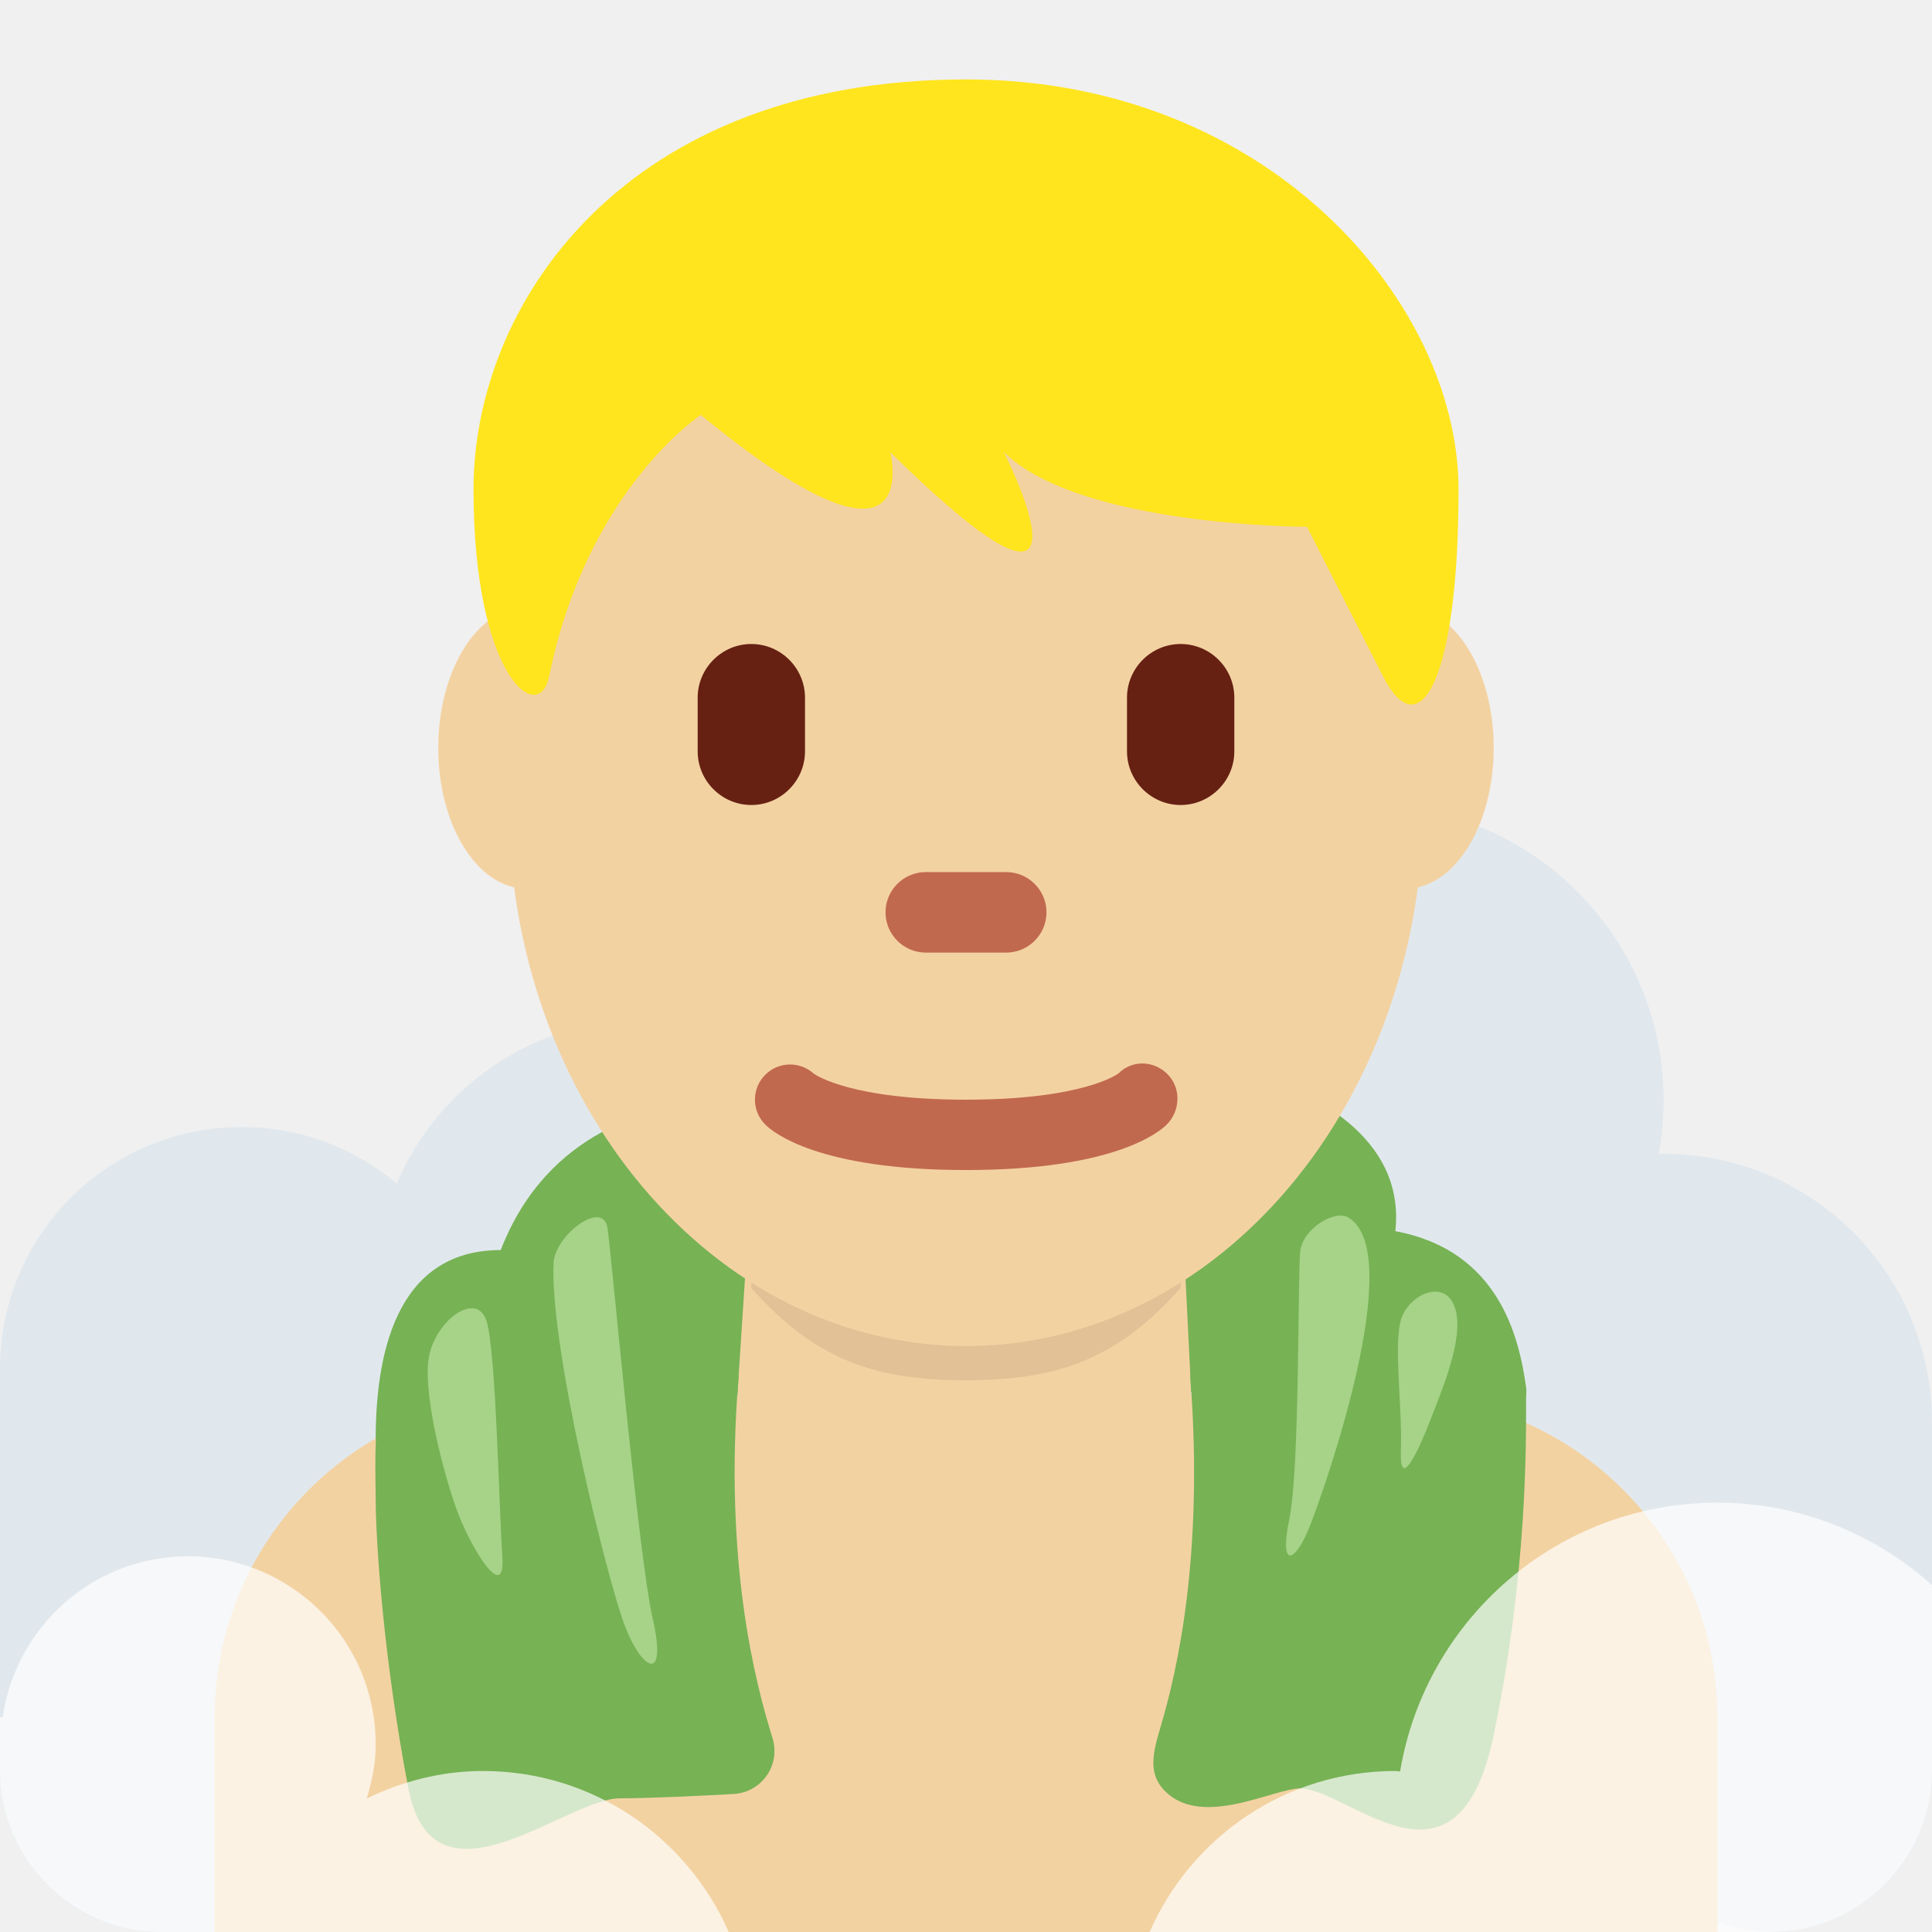
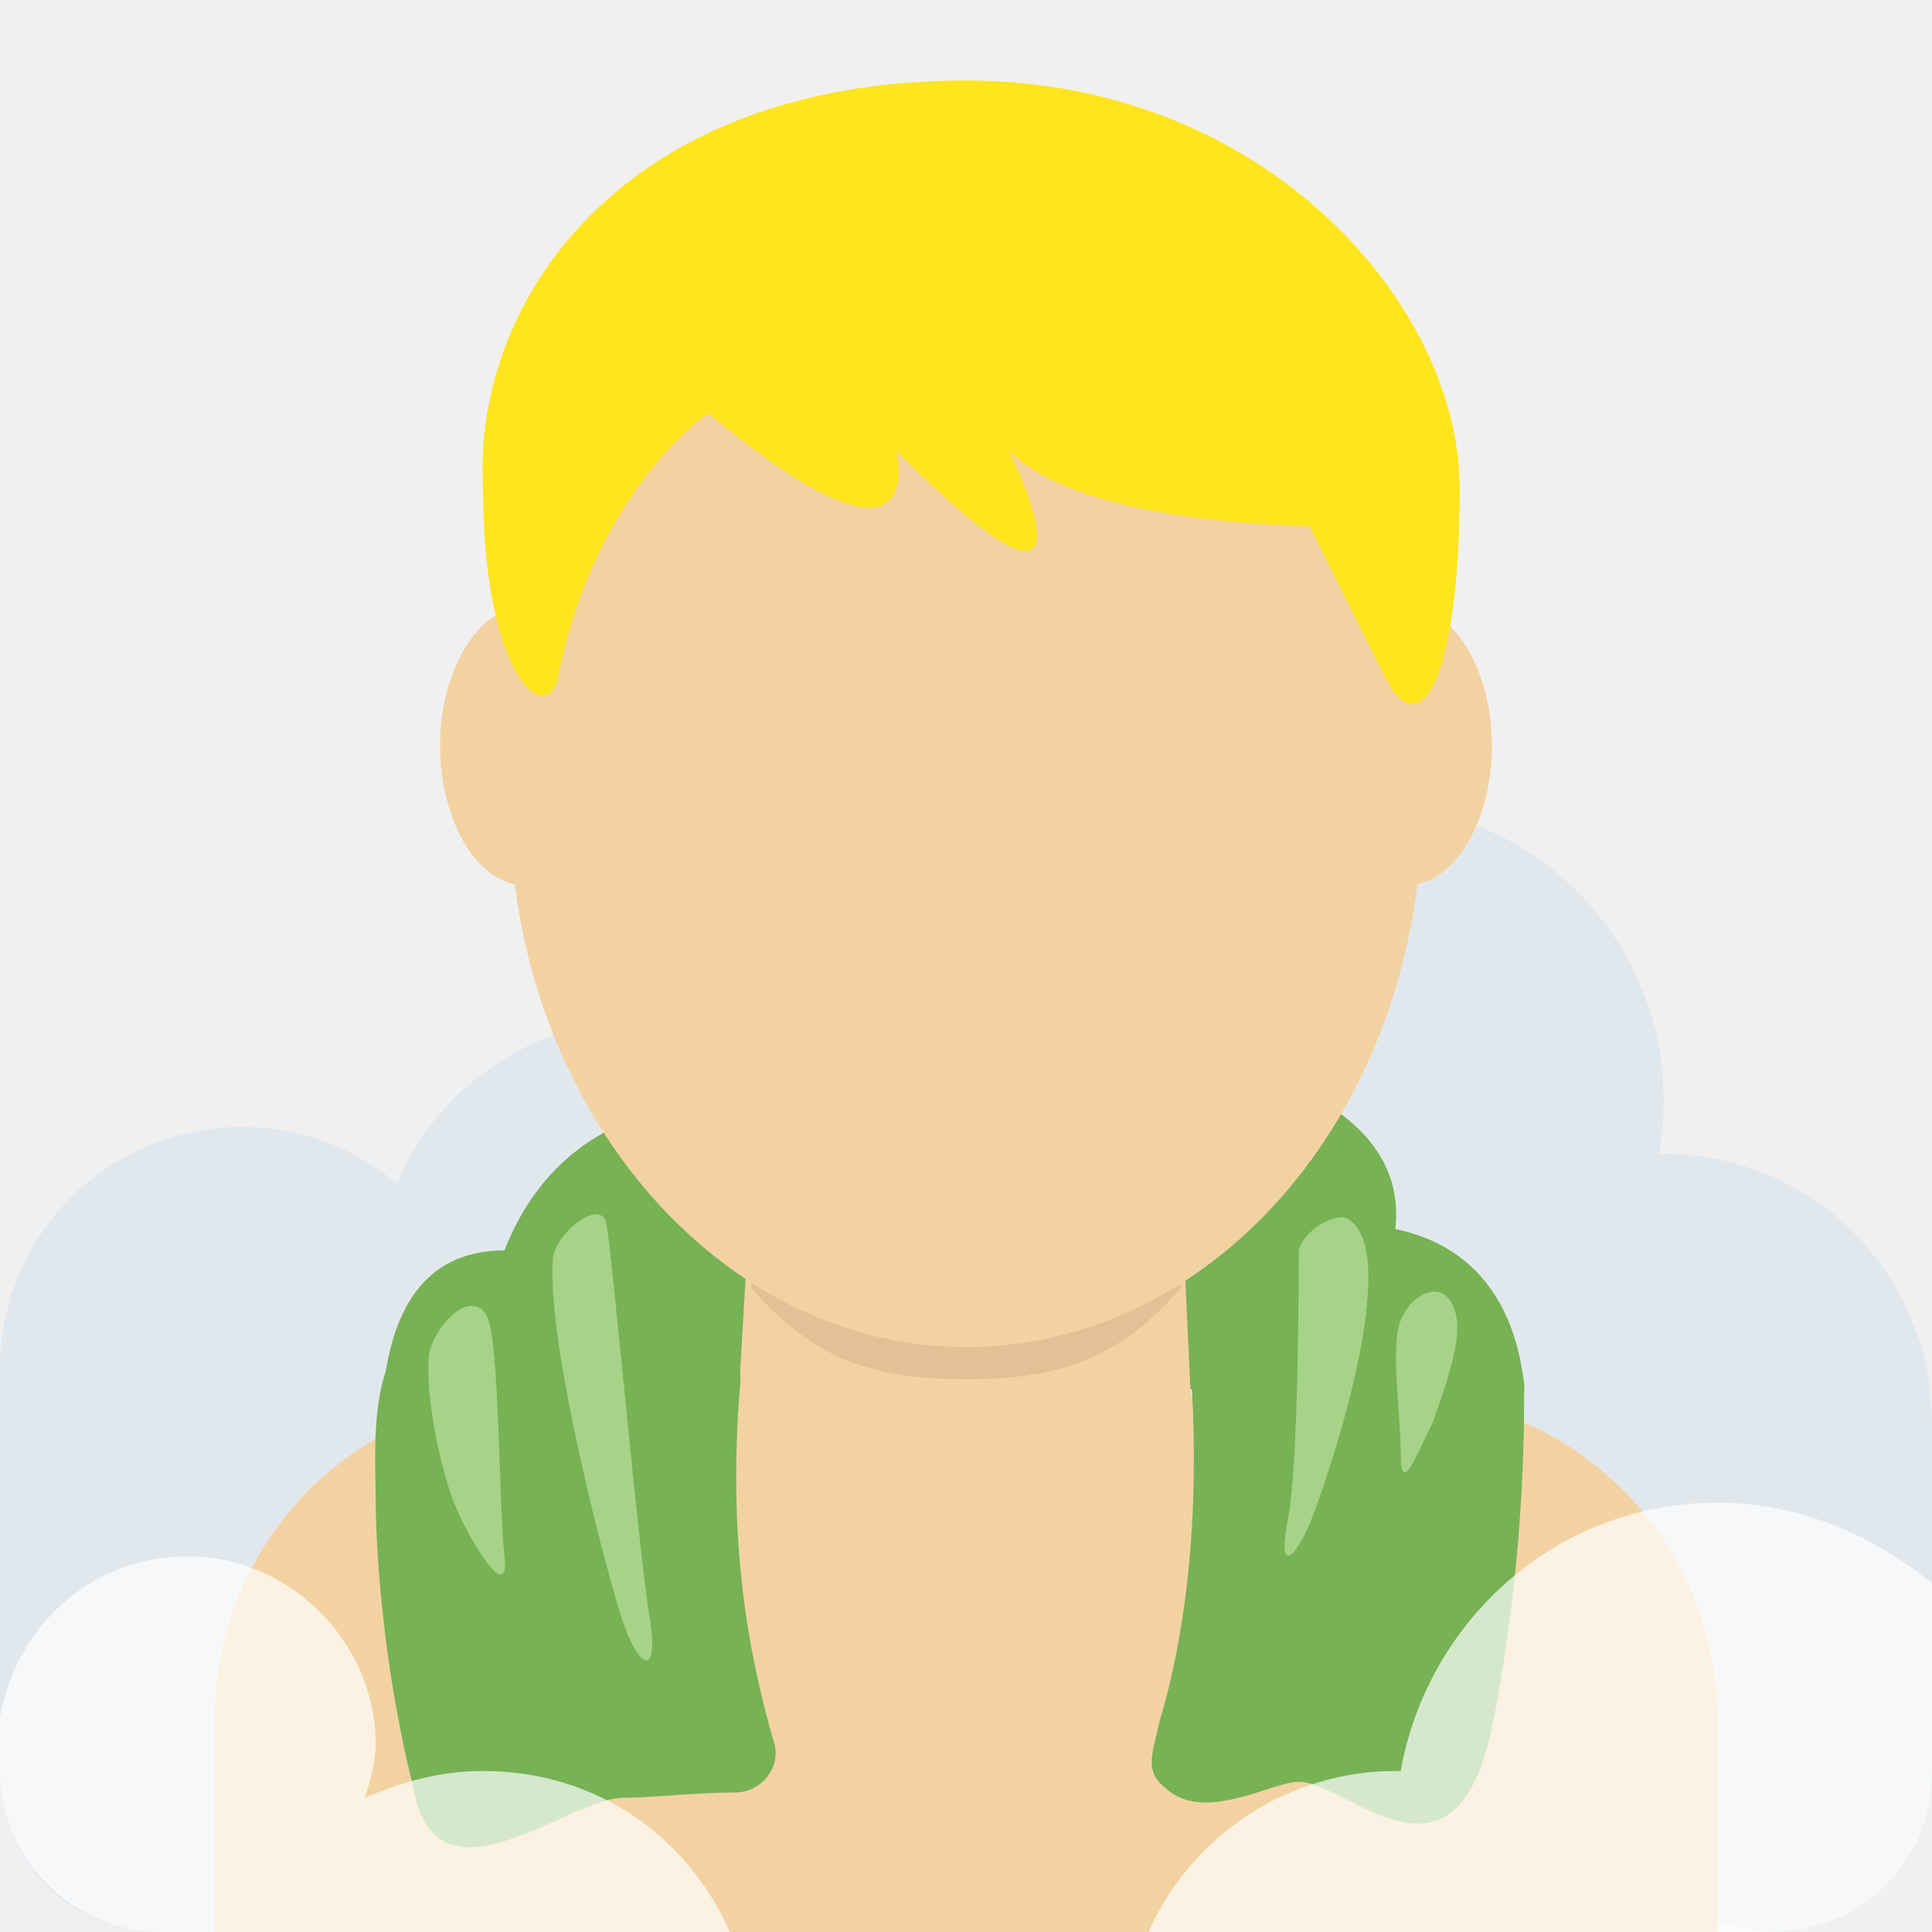
- <svg xmlns="http://www.w3.org/2000/svg" viewBox="0 0 36 36">
-   <g fill="#E1E8ED">
-     <circle cx="4.5" cy="25.5" r="4.5" />
-     <circle cx="25.5" cy="20.5" r="5.5" />
-     <circle cx="31" cy="26.5" r="5" />
-     <circle cx="12" cy="24" r="5" />
-     <path d="M33 30c-1.657 0-3 1.343-3 3H6c0-1.657-1.343-3-3-3s-3 1.343-3 3 1.343 3 3 3h29v-.184c.314.112.647.184 1 .184 1.657 0 3-1.343 3-3s-1.343-3-3-3z" />
-     <path d="M0 25.5h9V33H0zM20 23h9v4h-9zm11 3.5h5V33h-5z" />
+ <svg xmlns="http://www.w3.org/2000/svg" version="1.1" id="Layer_1" x="0px" y="0px" viewBox="0 0 36 36" style="enable-background:new 0 0 36 36;" xml:space="preserve">
+   <style type="text/css">
+ 	.st0{fill:#E1E8ED;}
+ 	.st1{fill:#77B255;}
+ 	.st2{fill:#F3D2A2;}
+ 	.st3{fill:#E2C196;}
+ 	.st4{fill:#FFE51E;}
+ 	.st5{fill:#A6D388;}
+ 	.st6{opacity:0.7;fill:#FFFFFF;enable-background:new    ;}
+ </style>
+   <g>
+     <circle class="st0" cx="4.5" cy="25.5" r="4.5" />
+     <circle class="st0" cx="25.5" cy="20.5" r="5.5" />
+     <circle class="st0" cx="31" cy="26.5" r="5" />
+     <circle class="st0" cx="12" cy="24" r="5" />
+     <path class="st0" d="M33,30c-1.7,0-3,1.3-3,3H6c0-1.7-1.3-3-3-3s-3,1.3-3,3c0,1.7,1.3,3,3,3h29v-0.2c0.3,0.1,0.6,0.2,1,0.2   c1.7,0,3-1.3,3-3S34.7,30,33,30z" />
+     <path class="st0" d="M0,25.5h9V33H0V25.5z M20,23h9v4h-9V23z M31,26.5h5V33h-5V26.5z" />
  </g>
-   <path d="M23.35 20c1.014.324 2.845 1.15 2.65 2.941 1.924.357 2.306 1.966 2.436 2.907.248 1.79-7.436-.198-7.436-.198l-1-3.482L23.35 20zm-10.38.5c-.769.185-2.749.5-3.64 2.793-1.99 0-2.33 2.02-2.33 3.538 0 2.253 7.336 1.955 8.495.678 1.158-1.277.784-5.36.784-5.36L12.97 20.5z" fill="#77B255" />
-   <path fill="#F3D2A2" d="M32 36v-4c0-3.314-2.685-6-6-6H10c-3.313 0-6 2.686-6 6v4h28z" />
-   <path fill="#F3D2A2" d="M13.667 27.122L18 31.001l4.316-2.627L22 22h-8z" />
-   <path fill="#E2C196" d="M14 24c1.216 1.374 2.355 1.719 3.996 1.719 1.639 0 2.787-.346 4.004-1.719v-4h-8v4z" />
-   <path fill="#F3D2A2" d="M11.444 13.936c0 1.448-.734 2.622-1.639 2.622s-1.639-1.174-1.639-2.622.734-2.623 1.639-2.623c.905-.001 1.639 1.174 1.639 2.623m16.389 0c0 1.448-.733 2.622-1.639 2.622-.905 0-1.639-1.174-1.639-2.622s.733-2.623 1.639-2.623c.906-.001 1.639 1.174 1.639 2.623" />
-   <path fill="#F3D2A2" d="M9.477 14.96c0-5.589 3.816-10.121 8.523-10.121s8.522 4.532 8.522 10.121S22.707 25.081 18 25.081c-4.707-.001-8.523-4.532-8.523-10.121" />
-   <path fill="#C1694F" d="M18 21.802c-2.754 0-3.6-.705-3.741-.848-.256-.256-.256-.671 0-.927.248-.248.646-.255.902-.023.052.037.721.487 2.839.487 2.2 0 2.836-.485 2.842-.49.256-.255.657-.243.913.015.256.256.242.683-.014.938-.141.143-.987.848-3.741.848" />
-   <path fill="#FFE51E" d="M18 1.48c5.648 0 9.178 4.168 9.178 7.641s-.706 4.863-1.412 3.473l-1.412-2.778s-4.235 0-5.647-1.39c0 0 2.118 4.168-2.118 0 0 0 .706 2.779-3.53-.694 0 0-2.118 1.389-2.824 4.862-.196.964-1.412 0-1.412-3.473C8.822 5.648 11.646 1.48 18 1.48" />
-   <path fill="#662113" d="M14 15c-.55 0-1-.45-1-1v-1c0-.55.45-1 1-1s1 .45 1 1v1c0 .55-.45 1-1 1m8 0c-.55 0-1-.45-1-1v-1c0-.55.45-1 1-1s1 .45 1 1v1c0 .55-.45 1-1 1" />
-   <path fill="#C1694F" d="M18.75 17.75h-1.5c-.413 0-.75-.337-.75-.75s.337-.75.75-.75h1.5c.413 0 .75.337.75.75s-.337.75-.75.75" />
-   <path fill="#77B255" d="M13.758 25.712c-.269 3.395.314 5.641.636 6.672.158.505-.201 1.016-.729 1.045-.714.039-1.591.08-2.116.08-1 0-3.477 2.243-3.942-.193C7.143 30.88 7 28.711 7 27.909s-.158-3.166 1.167-3.17c1.817-.005 2.155-.153 2.917-.705.857-.622 2.738.879 2.674 1.678zm8.426.007c.247 3.305-.257 5.437-.553 6.44-.145.492-.261.897.099 1.237.698.66 2.007-.07 2.49-.07.92 0 2.935 2.261 3.612-.991.633-3.039.604-5.475.604-6.255s-.468-1.038-1.077-1.363c-1.486-.792-1.982-.149-2.683-.687-.788-.605-2.55.911-2.492 1.689z" />
-   <path fill="#A6D388" d="M8.002 25.236c.156-.67.885-1.175 1.063-.623.177.55.233 3.471.295 4.387s-.608-.184-.861-.898c-.254-.714-.644-2.234-.497-2.866zm19.115-.849c-.175-.579-.846-.279-1.003.176s.021 1.692-.01 2.465c-.031.773.325.014.551-.574.227-.588.627-1.521.462-2.067zm-16.802-.852c.024-.521.923-1.192 1.004-.656.081.536.571 6.09.845 7.289.274 1.199-.196.978-.522.124s-1.401-5.186-1.327-6.757zm14.802-.853c-.245-.141-.842.207-.89.639-.047.432-.005 4.021-.202 4.982-.196.961.115.81.383.133s1.831-5.106.709-5.754z" />
-   <path d="M32 28c-2.975 0-5.438 2.168-5.911 5.009C26.058 33.008 26.03 33 26 33c-2.049 0-3.806 1.236-4.578 3H33c1.65 0 3-1.35 3-3v-3.463C34.938 28.584 33.539 28 32 28zm-18.422 8c-.772-1.764-2.529-3-4.578-3-.78 0-1.509.194-2.166.512.098-.322.166-.657.166-1.012C7 30.567 5.433 29 3.5 29 1.738 29 .295 30.306.05 32H0v1c0 1.65 1.35 3 3 3h10.578z" opacity=".7" fill="#FFF" />
+   <path class="st1" d="M23.4,20c1,0.3,2.8,1.1,2.6,2.9c1.9,0.4,2.3,2,2.4,2.9c0.2,1.8-7.4-0.2-7.4-0.2l-1-3.5L23.4,20z M13,20.5  c-0.8,0.2-2.7,0.5-3.6,2.8c-2,0-2.3,2-2.3,3.5c0,2.3,7.3,2,8.5,0.7c1.2-1.3,0.8-5.4,0.8-5.4L13,20.5z" />
+   <path class="st2" d="M32,36v-4c0-3.3-2.7-6-6-6H10c-3.3,0-6,2.7-6,6v4H32z" />
+   <path class="st2" d="M13.7,27.1L18,31l4.3-2.6L22,22h-8L13.7,27.1z" />
+   <path class="st3" d="M14,24c1.2,1.4,2.4,1.7,4,1.7c1.6,0,2.8-0.3,4-1.7v-4h-8V24z" />
+   <path class="st2" d="M11.4,13.9c0,1.4-0.7,2.6-1.6,2.6s-1.6-1.2-1.6-2.6s0.7-2.6,1.6-2.6C10.7,11.3,11.4,12.5,11.4,13.9 M27.8,13.9  c0,1.4-0.7,2.6-1.6,2.6c-0.9,0-1.6-1.2-1.6-2.6s0.7-2.6,1.6-2.6C27.1,11.3,27.8,12.5,27.8,13.9" />
+   <path class="st2" d="M9.5,15c0-5.6,3.8-10.1,8.5-10.1s8.5,4.5,8.5,10.1S22.7,25.1,18,25.1C13.3,25.1,9.5,20.5,9.5,15" />
+   <path class="st4" d="M18,1.5c5.6,0,9.2,4.2,9.2,7.6s-0.7,4.9-1.4,3.5l-1.4-2.8c0,0-4.2,0-5.6-1.4c0,0,2.1,4.2-2.1,0  c0,0,0.7,2.8-3.5-0.7c0,0-2.1,1.4-2.8,4.9c-0.2,1-1.4,0-1.4-3.5C8.8,5.6,11.6,1.5,18,1.5" />
+   <path class="st1" d="M13.8,25.7c-0.3,3.4,0.3,5.6,0.6,6.7c0.2,0.5-0.2,1-0.7,1c-0.7,0-1.6,0.1-2.1,0.1c-1,0-3.5,2.2-3.9-0.2  C7.1,30.9,7,28.7,7,27.9s-0.2-3.2,1.2-3.2c1.8,0,2.2-0.2,2.9-0.7C11.9,23.4,13.8,24.9,13.8,25.7z M22.2,25.7  c0.2,3.3-0.3,5.4-0.6,6.4c-0.1,0.5-0.3,0.9,0.1,1.2c0.7,0.7,2-0.1,2.5-0.1c0.9,0,2.9,2.3,3.6-1c0.6-3,0.6-5.5,0.6-6.3  s-0.5-1-1.1-1.4c-1.5-0.8-2-0.1-2.7-0.7C23.9,23.4,22.1,24.9,22.2,25.7z" />
+   <path class="st5" d="M8,25.2c0.2-0.7,0.9-1.2,1.1-0.6c0.2,0.5,0.2,3.5,0.3,4.4s-0.6-0.2-0.9-0.9C8.2,27.4,7.9,25.9,8,25.2z   M27.1,24.4c-0.2-0.6-0.8-0.3-1,0.2s0,1.7,0,2.5s0.3,0,0.6-0.6C26.9,25.9,27.3,24.9,27.1,24.4z M10.3,23.5c0-0.5,0.9-1.2,1-0.7  c0.1,0.5,0.6,6.1,0.8,7.3s-0.2,1-0.5,0.1S10.2,25.1,10.3,23.5z M25.1,22.7c-0.2-0.1-0.8,0.2-0.9,0.6c0,0.4,0,4-0.2,5  c-0.2,1,0.1,0.8,0.4,0.1S26.2,23.3,25.1,22.7z" />
+   <path class="st6" d="M32,28c-3,0-5.4,2.2-5.9,5c0,0-0.1,0-0.1,0c-2,0-3.8,1.2-4.6,3H33c1.7,0,3-1.3,3-3v-3.5  C34.9,28.6,33.5,28,32,28z M13.6,36c-0.8-1.8-2.5-3-4.6-3c-0.8,0-1.5,0.2-2.2,0.5c0.1-0.3,0.2-0.7,0.2-1C7,30.6,5.4,29,3.5,29  c-1.8,0-3.2,1.3-3.5,3H0v1c0,1.7,1.4,3,3,3C3,36,13.6,36,13.6,36z" />
</svg>
